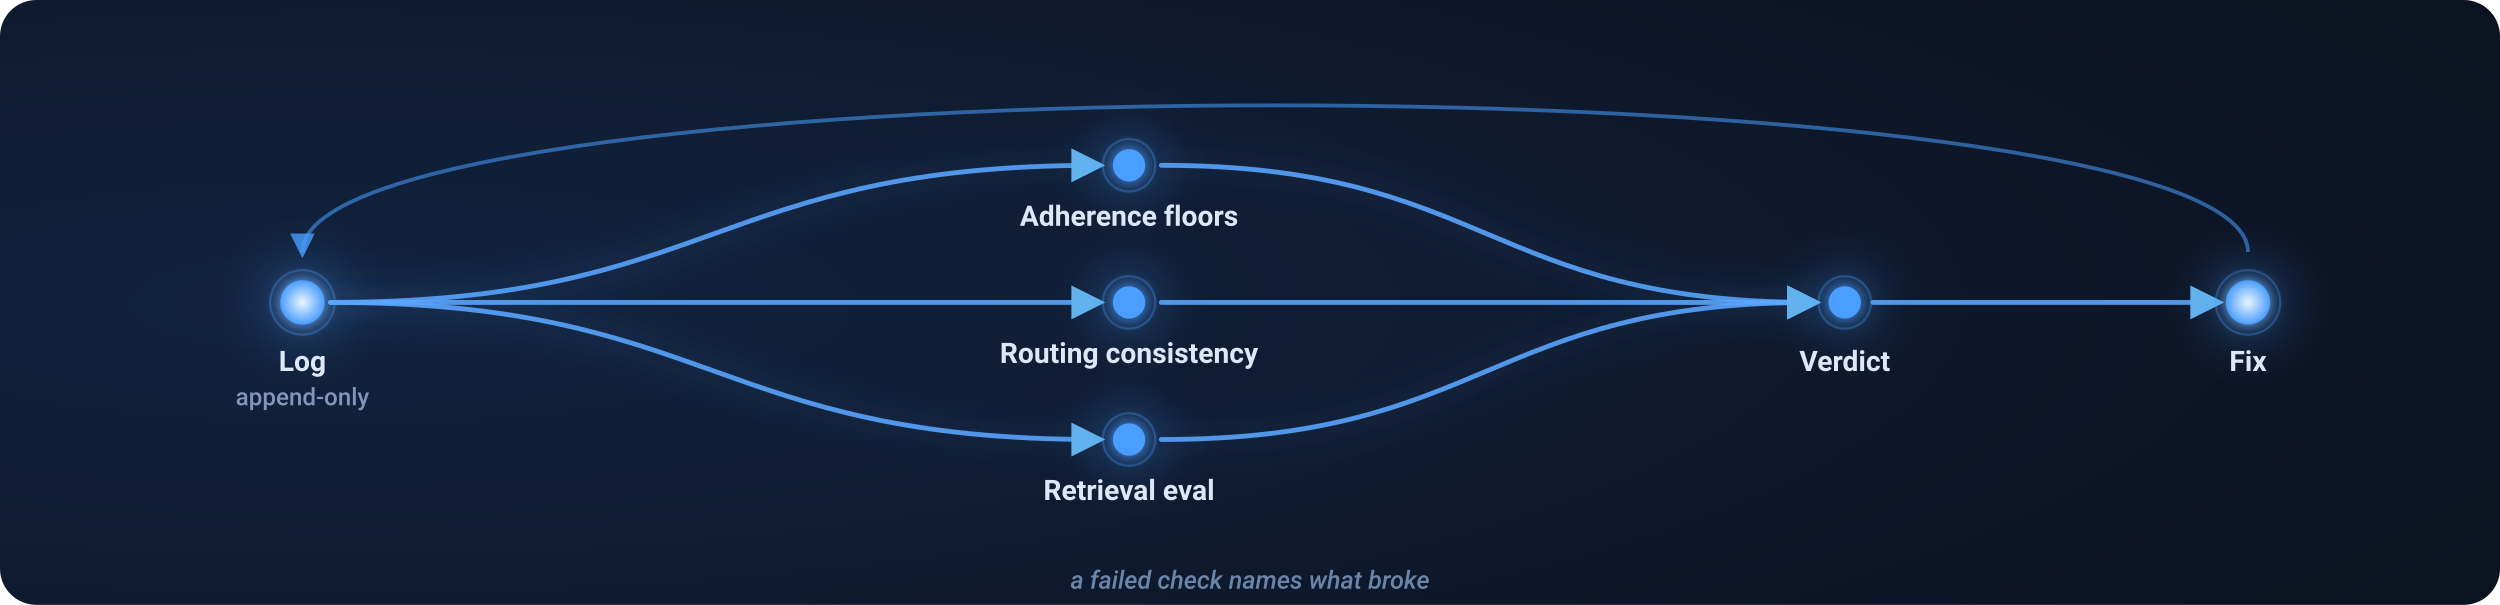
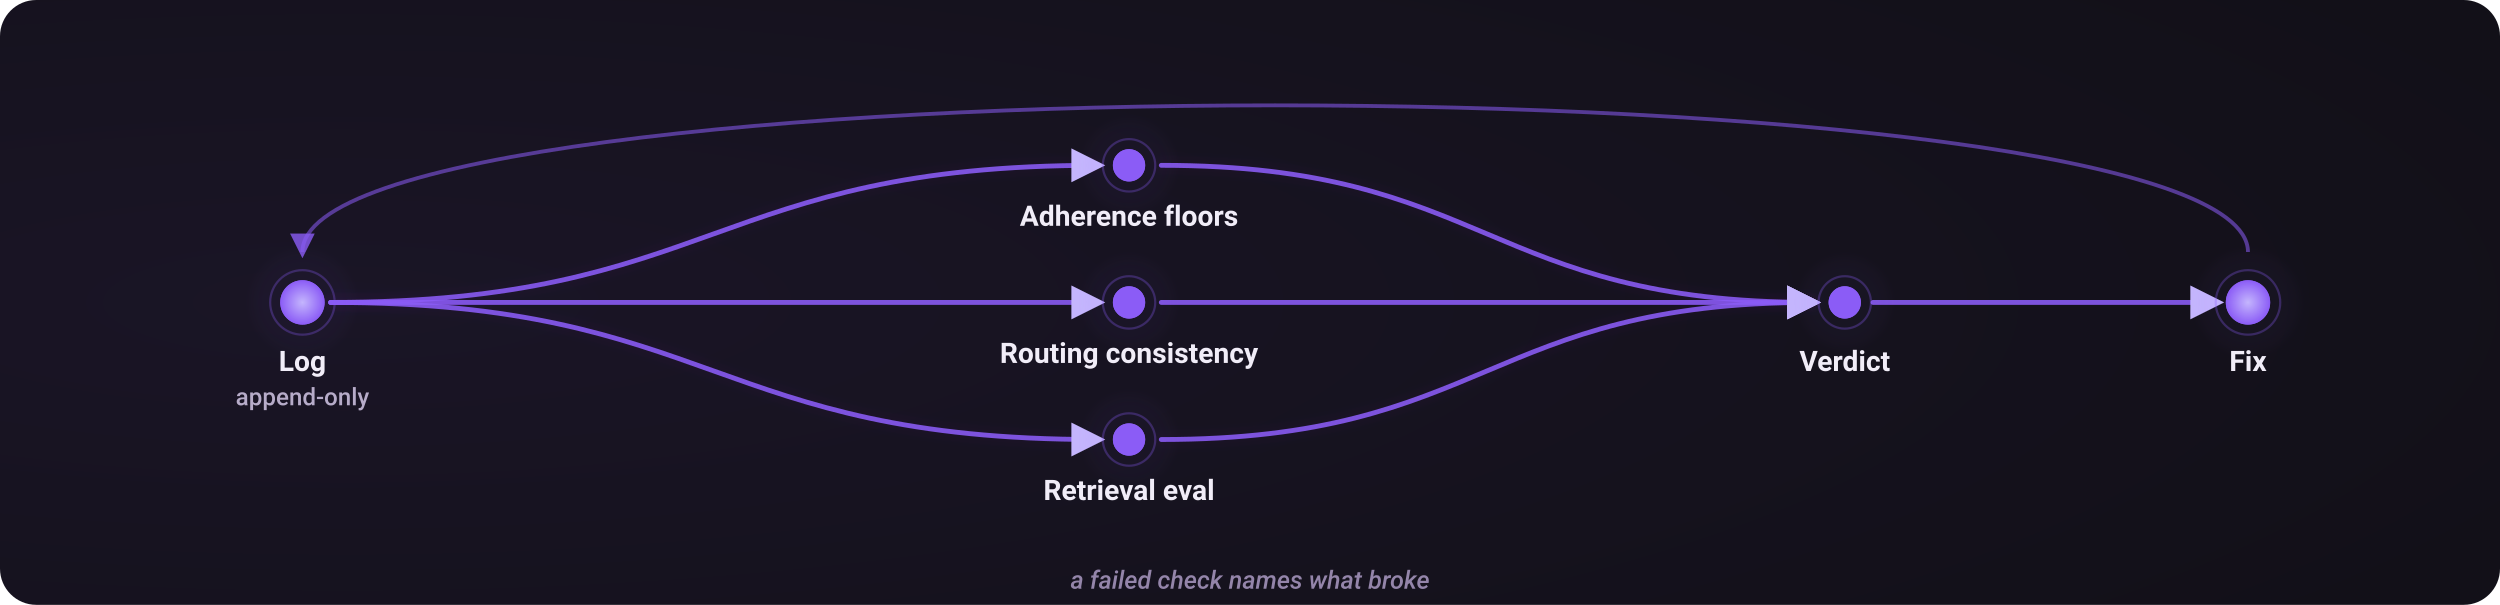
<svg xmlns="http://www.w3.org/2000/svg" viewBox="0 0 1240 300" font-family="-apple-system,BlinkMacSystemFont,Segoe UI,Roboto,Helvetica,Arial,sans-serif">
  <defs>
    <radialGradient id="src" cx="0.5" cy="0.5" r="0.5">
-       <stop offset="0" stop-color="#eaf5ff" />
-       <stop offset="1" stop-color="#4a9eff" />
+       <stop offset="0" stop-color="#C4B5FD" />
+       <stop offset="1" stop-color="#8B5CF6" />
    </radialGradient>
    <radialGradient id="vign" cx="0.14" cy="0.5" r="0.95">
-       <stop offset="0" stop-color="#12233f" />
-       <stop offset="1" stop-color="#0b1220" />
+       <stop offset="0" stop-color="#1A1526" />
+       <stop offset="1" stop-color="#121018" />
    </radialGradient>
    <filter id="glow" x="-80%" y="-80%" width="260%" height="260%">
-       <feGaussianBlur stdDeviation="4" result="b" />
+       <feGaussianBlur stdDeviation="0" result="b" />
      <feMerge>
        <feMergeNode in="b" />
        <feMergeNode in="SourceGraphic" />
      </feMerge>
    </filter>
    <filter id="soft" x="-140%" y="-140%" width="380%" height="380%">
-       <feGaussianBlur stdDeviation="9" />
+       <feGaussianBlur stdDeviation="2" />
    </filter>
    <marker id="arw" viewBox="0 0 10 10" refX="7.5" refY="5" markerWidth="7" markerHeight="7" orient="auto-start-reverse">
-       <path d="M0,0 L10,5 L0,10 z" fill="#63b3ed" />
+       <path d="M0,0 L10,5 L0,10 z" fill="#C4B5FD" />
    </marker>
    <marker id="arwd" viewBox="0 0 10 10" refX="7.5" refY="5" markerWidth="6.5" markerHeight="6.5" orient="auto-start-reverse">
-       <path d="M0,0 L10,5 L0,10 z" fill="#4a9eff" opacity="0.8" />
+       <path d="M0,0 L10,5 L0,10 z" fill="#8B5CF6" opacity="0.8" />
    </marker>
  </defs>
  <rect width="1240" height="300" rx="18" fill="url(#vign)" />
-   <path d="M 164.0 150.0 C 354.0 150.0 354.0 82.0 544.0 82.0" fill="none" stroke="#4a9eff" stroke-width="7" stroke-opacity="0.14" stroke-linecap="round" filter="url(#soft)" />
-   <path d="M 164.0 150.0 C 354.0 150.0 354.0 82.0 544.0 82.0" fill="none" stroke="#5aa6ff" stroke-width="2.4" stroke-opacity="0.88" stroke-linecap="round" marker-end="url(#arw)" />
-   <path d="M 164.0 150.0 C 354.0 150.0 354.0 150.0 544.0 150.0" fill="none" stroke="#4a9eff" stroke-width="7" stroke-opacity="0.14" stroke-linecap="round" filter="url(#soft)" />
-   <path d="M 164.0 150.0 C 354.0 150.0 354.0 150.0 544.0 150.0" fill="none" stroke="#5aa6ff" stroke-width="2.4" stroke-opacity="0.88" stroke-linecap="round" marker-end="url(#arw)" />
-   <path d="M 164.0 150.0 C 354.0 150.0 354.0 218.0 544.0 218.0" fill="none" stroke="#4a9eff" stroke-width="7" stroke-opacity="0.14" stroke-linecap="round" filter="url(#soft)" />
-   <path d="M 164.0 150.0 C 354.0 150.0 354.0 218.0 544.0 218.0" fill="none" stroke="#5aa6ff" stroke-width="2.4" stroke-opacity="0.88" stroke-linecap="round" marker-end="url(#arw)" />
-   <path d="M 576.0 82.0 C 737.5 82.0 737.5 150.0 899.0 150.0" fill="none" stroke="#4a9eff" stroke-width="7" stroke-opacity="0.14" stroke-linecap="round" filter="url(#soft)" />
-   <path d="M 576.0 82.0 C 737.5 82.0 737.5 150.0 899.0 150.0" fill="none" stroke="#5aa6ff" stroke-width="2.4" stroke-opacity="0.88" stroke-linecap="round" marker-end="url(#arw)" />
-   <path d="M 576.0 150.0 C 737.5 150.0 737.5 150.0 899.0 150.0" fill="none" stroke="#4a9eff" stroke-width="7" stroke-opacity="0.14" stroke-linecap="round" filter="url(#soft)" />
-   <path d="M 576.0 150.0 C 737.5 150.0 737.5 150.0 899.0 150.0" fill="none" stroke="#5aa6ff" stroke-width="2.4" stroke-opacity="0.88" stroke-linecap="round" marker-end="url(#arw)" />
-   <path d="M 576.0 218.0 C 737.5 218.0 737.5 150.0 899.0 150.0" fill="none" stroke="#4a9eff" stroke-width="7" stroke-opacity="0.14" stroke-linecap="round" filter="url(#soft)" />
-   <path d="M 576.0 218.0 C 737.5 218.0 737.5 150.0 899.0 150.0" fill="none" stroke="#5aa6ff" stroke-width="2.4" stroke-opacity="0.88" stroke-linecap="round" marker-end="url(#arw)" />
-   <path d="M 929.0 150.0 C 1014.0 150.0 1014.0 150.0 1099.0 150.0" fill="none" stroke="#4a9eff" stroke-width="7" stroke-opacity="0.14" stroke-linecap="round" filter="url(#soft)" />
-   <path d="M 929.0 150.0 C 1014.0 150.0 1014.0 150.0 1099.0 150.0" fill="none" stroke="#5aa6ff" stroke-width="2.4" stroke-opacity="0.88" stroke-linecap="round" marker-end="url(#arw)" />
-   <path d="M 1115.0 125.0 C 1115.0 28.0 150.0 28.0 150.0 125.0" fill="none" stroke="#4a9eff" stroke-opacity="0.55" stroke-width="1.9" marker-end="url(#arwd)" />
-   <circle cx="150.0" cy="150.0" r="25.0" fill="#4a9eff" opacity="0.16" filter="url(#soft)" />
-   <circle cx="150.0" cy="150.0" r="16.0" fill="none" stroke="#4a9eff" stroke-opacity="0.3" stroke-width="1.1" />
+   <path d="M 164.0 150.0 C 354.0 150.0 354.0 82.0 544.0 82.0" fill="none" stroke="#8B5CF6" stroke-width="7" stroke-opacity="0.03" stroke-linecap="round" filter="url(#soft)" />
+   <path d="M 164.0 150.0 C 354.0 150.0 354.0 82.0 544.0 82.0" fill="none" stroke="#8B5CF6" stroke-width="2.4" stroke-opacity="0.88" stroke-linecap="round" marker-end="url(#arw)" />
+   <path d="M 164.0 150.0 C 354.0 150.0 354.0 150.0 544.0 150.0" fill="none" stroke="#8B5CF6" stroke-width="7" stroke-opacity="0.03" stroke-linecap="round" filter="url(#soft)" />
+   <path d="M 164.0 150.0 C 354.0 150.0 354.0 150.0 544.0 150.0" fill="none" stroke="#8B5CF6" stroke-width="2.4" stroke-opacity="0.88" stroke-linecap="round" marker-end="url(#arw)" />
+   <path d="M 164.0 150.0 C 354.0 150.0 354.0 218.0 544.0 218.0" fill="none" stroke="#8B5CF6" stroke-width="7" stroke-opacity="0.03" stroke-linecap="round" filter="url(#soft)" />
+   <path d="M 164.0 150.0 C 354.0 150.0 354.0 218.0 544.0 218.0" fill="none" stroke="#8B5CF6" stroke-width="2.4" stroke-opacity="0.88" stroke-linecap="round" marker-end="url(#arw)" />
+   <path d="M 576.0 82.0 C 737.5 82.0 737.5 150.0 899.0 150.0" fill="none" stroke="#8B5CF6" stroke-width="7" stroke-opacity="0.03" stroke-linecap="round" filter="url(#soft)" />
+   <path d="M 576.0 82.0 C 737.5 82.0 737.5 150.0 899.0 150.0" fill="none" stroke="#8B5CF6" stroke-width="2.4" stroke-opacity="0.88" stroke-linecap="round" marker-end="url(#arw)" />
+   <path d="M 576.0 150.0 C 737.5 150.0 737.5 150.0 899.0 150.0" fill="none" stroke="#8B5CF6" stroke-width="7" stroke-opacity="0.03" stroke-linecap="round" filter="url(#soft)" />
+   <path d="M 576.0 150.0 C 737.5 150.0 737.5 150.0 899.0 150.0" fill="none" stroke="#8B5CF6" stroke-width="2.4" stroke-opacity="0.88" stroke-linecap="round" marker-end="url(#arw)" />
+   <path d="M 576.0 218.0 C 737.5 218.0 737.5 150.0 899.0 150.0" fill="none" stroke="#8B5CF6" stroke-width="7" stroke-opacity="0.03" stroke-linecap="round" filter="url(#soft)" />
+   <path d="M 576.0 218.0 C 737.5 218.0 737.5 150.0 899.0 150.0" fill="none" stroke="#8B5CF6" stroke-width="2.4" stroke-opacity="0.88" stroke-linecap="round" marker-end="url(#arw)" />
+   <path d="M 929.0 150.0 C 1014.0 150.0 1014.0 150.0 1099.0 150.0" fill="none" stroke="#8B5CF6" stroke-width="7" stroke-opacity="0.03" stroke-linecap="round" filter="url(#soft)" />
+   <path d="M 929.0 150.0 C 1014.0 150.0 1014.0 150.0 1099.0 150.0" fill="none" stroke="#8B5CF6" stroke-width="2.4" stroke-opacity="0.88" stroke-linecap="round" marker-end="url(#arw)" />
+   <path d="M 1115.0 125.0 C 1115.0 28.0 150.0 28.0 150.0 125.0" fill="none" stroke="#8B5CF6" stroke-opacity="0.55" stroke-width="1.9" marker-end="url(#arwd)" />
+   <circle cx="150.0" cy="150.0" r="25.0" fill="#8B5CF6" opacity="0.03" filter="url(#soft)" />
+   <circle cx="150.0" cy="150.0" r="16.0" fill="none" stroke="#8B5CF6" stroke-opacity="0.3" stroke-width="1.1" />
  <circle cx="150.0" cy="150.0" r="11.0" fill="url(#src)" fill-opacity="1.0" filter="url(#glow)" />
-   <circle cx="560.0" cy="82.0" r="22.0" fill="#4a9eff" opacity="0.16" filter="url(#soft)" />
-   <circle cx="560.0" cy="82.0" r="13.0" fill="none" stroke="#4a9eff" stroke-opacity="0.3" stroke-width="1.1" />
-   <circle cx="560.0" cy="82.0" r="8.0" fill="#4a9eff" fill-opacity="1.0" filter="url(#glow)" />
-   <circle cx="560.0" cy="150.0" r="22.0" fill="#4a9eff" opacity="0.16" filter="url(#soft)" />
-   <circle cx="560.0" cy="150.0" r="13.0" fill="none" stroke="#4a9eff" stroke-opacity="0.3" stroke-width="1.1" />
-   <circle cx="560.0" cy="150.0" r="8.0" fill="#4a9eff" fill-opacity="1.0" filter="url(#glow)" />
-   <circle cx="560.0" cy="218.0" r="22.0" fill="#4a9eff" opacity="0.16" filter="url(#soft)" />
-   <circle cx="560.0" cy="218.0" r="13.0" fill="none" stroke="#4a9eff" stroke-opacity="0.3" stroke-width="1.1" />
-   <circle cx="560.0" cy="218.0" r="8.0" fill="#4a9eff" fill-opacity="1.0" filter="url(#glow)" />
-   <circle cx="915.0" cy="150.0" r="22.0" fill="#4a9eff" opacity="0.16" filter="url(#soft)" />
-   <circle cx="915.0" cy="150.0" r="13.0" fill="none" stroke="#4a9eff" stroke-opacity="0.3" stroke-width="1.1" />
-   <circle cx="915.0" cy="150.0" r="8.0" fill="#4a9eff" fill-opacity="1.0" filter="url(#glow)" />
-   <circle cx="1115.0" cy="150.0" r="25.0" fill="#4a9eff" opacity="0.16" filter="url(#soft)" />
-   <circle cx="1115.0" cy="150.0" r="16.0" fill="none" stroke="#4a9eff" stroke-opacity="0.3" stroke-width="1.1" />
+   <circle cx="560.0" cy="82.0" r="22.0" fill="#8B5CF6" opacity="0.03" filter="url(#soft)" />
+   <circle cx="560.0" cy="82.0" r="13.0" fill="none" stroke="#8B5CF6" stroke-opacity="0.3" stroke-width="1.1" />
+   <circle cx="560.0" cy="82.0" r="8.0" fill="#8B5CF6" fill-opacity="1.0" filter="url(#glow)" />
+   <circle cx="560.0" cy="150.0" r="22.0" fill="#8B5CF6" opacity="0.03" filter="url(#soft)" />
+   <circle cx="560.0" cy="150.0" r="13.0" fill="none" stroke="#8B5CF6" stroke-opacity="0.3" stroke-width="1.1" />
+   <circle cx="560.0" cy="150.0" r="8.0" fill="#8B5CF6" fill-opacity="1.0" filter="url(#glow)" />
+   <circle cx="560.0" cy="218.0" r="22.0" fill="#8B5CF6" opacity="0.03" filter="url(#soft)" />
+   <circle cx="560.0" cy="218.0" r="13.0" fill="none" stroke="#8B5CF6" stroke-opacity="0.3" stroke-width="1.1" />
+   <circle cx="560.0" cy="218.0" r="8.0" fill="#8B5CF6" fill-opacity="1.0" filter="url(#glow)" />
+   <circle cx="915.0" cy="150.0" r="22.0" fill="#8B5CF6" opacity="0.03" filter="url(#soft)" />
+   <circle cx="915.0" cy="150.0" r="13.0" fill="none" stroke="#8B5CF6" stroke-opacity="0.3" stroke-width="1.1" />
+   <circle cx="915.0" cy="150.0" r="8.0" fill="#8B5CF6" fill-opacity="1.0" filter="url(#glow)" />
+   <circle cx="1115.0" cy="150.0" r="25.0" fill="#8B5CF6" opacity="0.03" filter="url(#soft)" />
+   <circle cx="1115.0" cy="150.0" r="16.0" fill="none" stroke="#8B5CF6" stroke-opacity="0.3" stroke-width="1.1" />
  <circle cx="1115.0" cy="150.0" r="11.0" fill="url(#src)" fill-opacity="1.0" filter="url(#glow)" />
-   <text x="150.0" y="184.0" font-size="14.0" font-weight="600" fill="#dce8f7" text-anchor="middle">Log</text>
-   <text x="150.0" y="201.0" font-size="12.0" font-weight="500" fill="#7f97b8" text-anchor="middle">append-only</text>
-   <text x="560.0" y="112.0" font-size="14.0" font-weight="600" fill="#dce8f7" text-anchor="middle">Adherence floors</text>
-   <text x="560.0" y="180.0" font-size="14.0" font-weight="600" fill="#dce8f7" text-anchor="middle">Routing consistency</text>
-   <text x="560.0" y="248.0" font-size="14.0" font-weight="600" fill="#dce8f7" text-anchor="middle">Retrieval eval</text>
-   <text x="915.0" y="184.0" font-size="14.0" font-weight="600" fill="#dce8f7" text-anchor="middle">Verdict</text>
-   <text x="1115.0" y="184.0" font-size="14.0" font-weight="600" fill="#dce8f7" text-anchor="middle">Fix</text>
-   <text x="620.0" y="292.0" font-size="12.5" font-weight="500" fill="#6b86a8" font-style="italic" text-anchor="middle">a failed check names what broke</text>
+   <text x="150.0" y="184.0" font-size="14.0" font-weight="600" fill="#F1EDF8" text-anchor="middle">Log</text>
+   <text x="150.0" y="201.0" font-size="12.0" font-weight="500" fill="#B7ACC9" text-anchor="middle">append-only</text>
+   <text x="560.0" y="112.0" font-size="14.0" font-weight="600" fill="#F1EDF8" text-anchor="middle">Adherence floors</text>
+   <text x="560.0" y="180.0" font-size="14.0" font-weight="600" fill="#F1EDF8" text-anchor="middle">Routing consistency</text>
+   <text x="560.0" y="248.0" font-size="14.0" font-weight="600" fill="#F1EDF8" text-anchor="middle">Retrieval eval</text>
+   <text x="915.0" y="184.0" font-size="14.0" font-weight="600" fill="#F1EDF8" text-anchor="middle">Verdict</text>
+   <text x="1115.0" y="184.0" font-size="14.0" font-weight="600" fill="#F1EDF8" text-anchor="middle">Fix</text>
+   <text x="620.0" y="292.0" font-size="12.5" font-weight="500" fill="#9485AA" font-style="italic" text-anchor="middle">a failed check names what broke</text>
</svg>
